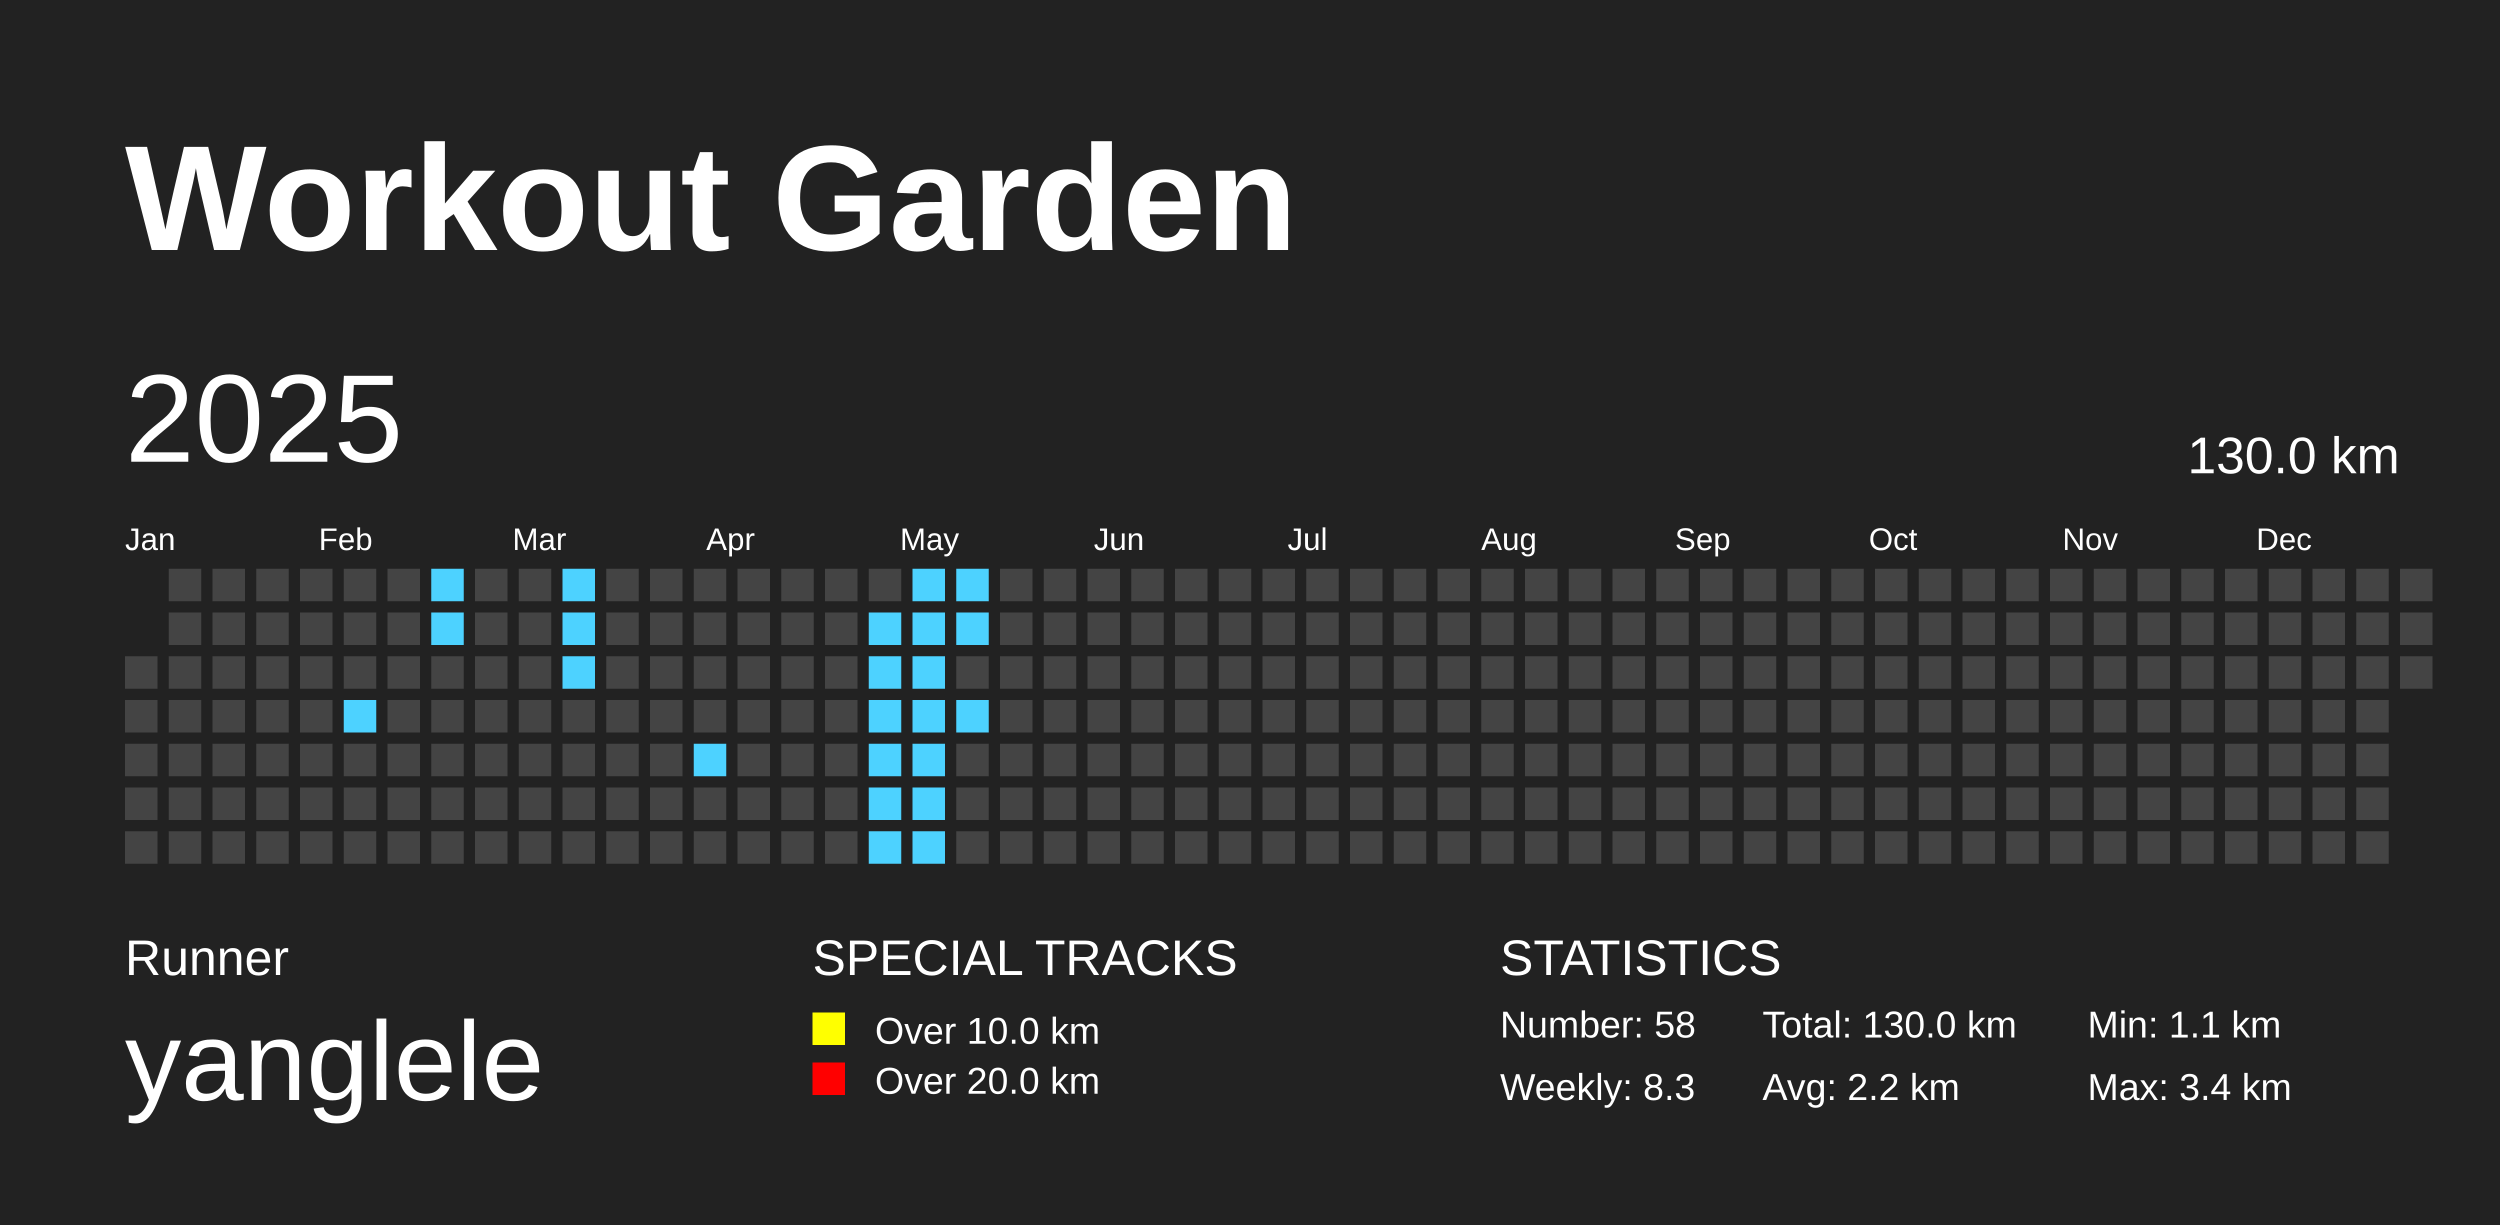
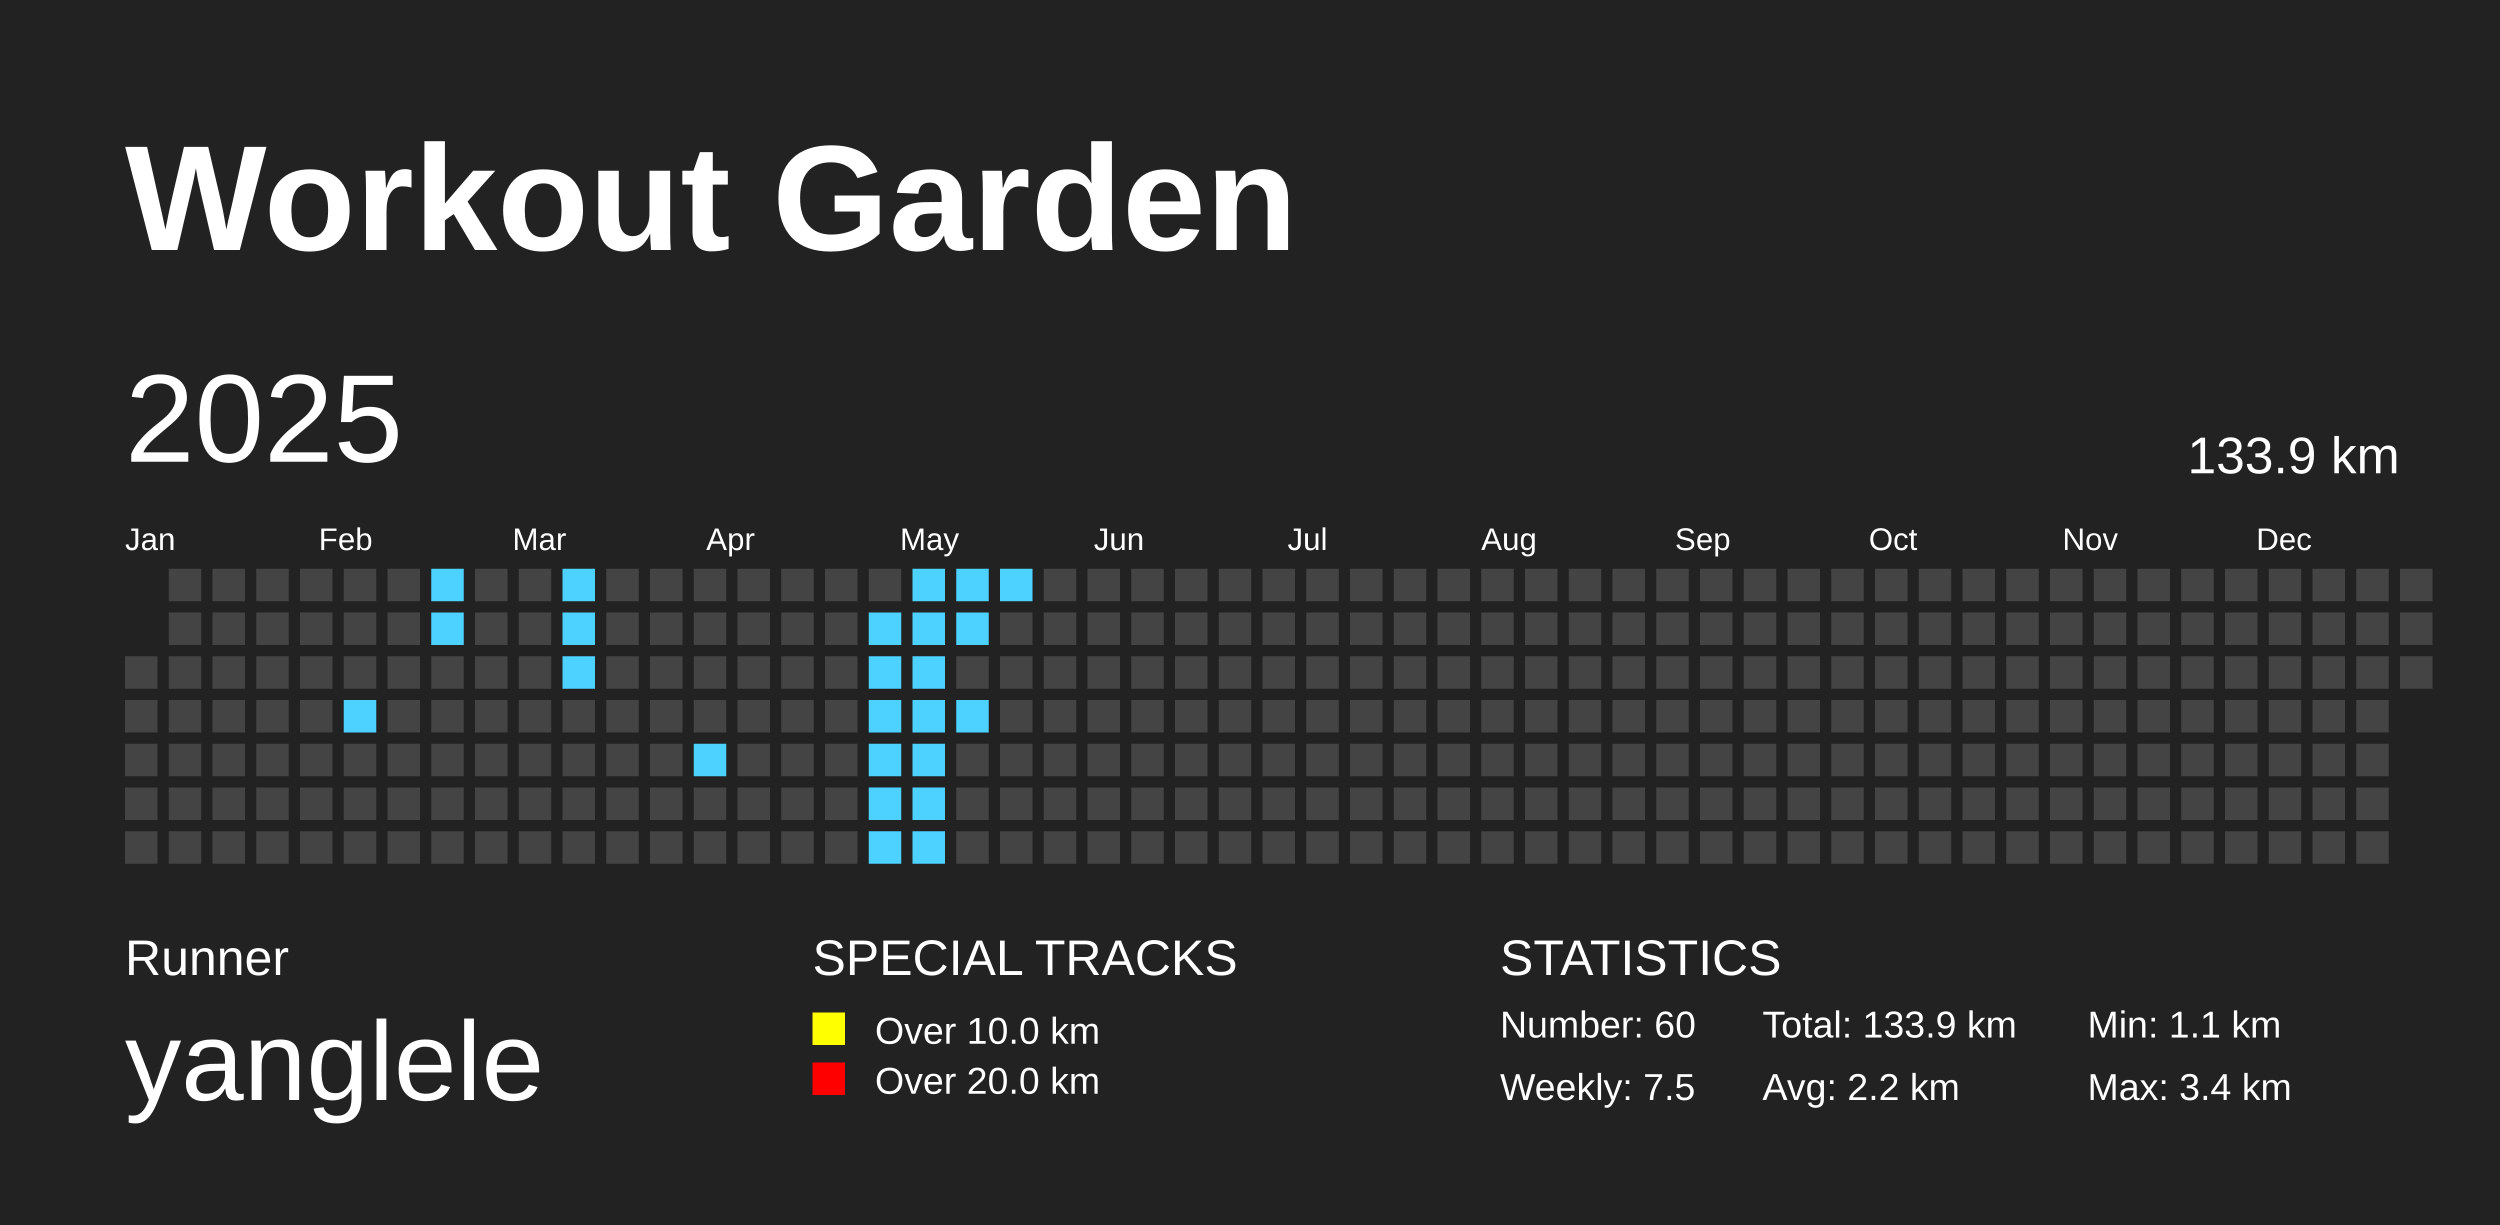
<svg xmlns="http://www.w3.org/2000/svg" baseProfile="full" height="98mm" version="1.1" viewBox="0,0,200,98" width="200mm">
  <defs />
  <rect fill="#222222" height="98" width="200" x="0" y="0" />
  <text fill="#FFFFFF" style="font-size:12px; font-family:Arial; font-weight:bold;" x="10" y="20">Workout Garden</text>
  <text fill="#FFFFFF" style="font-size:4px; font-family:Arial" x="10" y="78">Runner</text>
  <text fill="#FFFFFF" style="font-size:9px; font-family:Arial" x="10" y="88">yanglele</text>
  <text fill="#FFFFFF" style="font-size:4px; font-family:Arial" x="65" y="78">SPECIAL TRACKS</text>
  <rect fill="yellow" height="2.6" width="2.6" x="65" y="81" />
  <text fill="#FFFFFF" style="font-size:3px; font-family:Arial" x="70" y="83.5">Over 10.0 km</text>
  <rect fill="red" height="2.6" width="2.6" x="65" y="85" />
  <text fill="#FFFFFF" style="font-size:3px; font-family:Arial" x="70" y="87.5">Over 20.0 km</text>
  <text fill="#FFFFFF" style="font-size:4px; font-family:Arial" x="120" y="78">STATISTICS</text>
-   <text fill="#FFFFFF" style="font-size:3px; font-family:Arial" x="120" y="83">Number: 58</text>
-   <text fill="#FFFFFF" style="font-size:3px; font-family:Arial" x="120" y="88">Weekly: 8.3</text>
-   <text fill="#FFFFFF" style="font-size:3px; font-family:Arial" x="141" y="83">Total: 130.0 km</text>
+   <text fill="#FFFFFF" style="font-size:3px; font-family:Arial" x="120" y="83">Number: 60</text>
+   <text fill="#FFFFFF" style="font-size:3px; font-family:Arial" x="120" y="88">Weekly: 7.5</text>
+   <text fill="#FFFFFF" style="font-size:3px; font-family:Arial" x="141" y="83">Total: 133.9 km</text>
  <text fill="#FFFFFF" style="font-size:3px; font-family:Arial" x="141" y="88">Avg: 2.2 km</text>
  <text fill="#FFFFFF" style="font-size:3px; font-family:Arial" x="167" y="83">Min: 1.1 km</text>
  <text fill="#FFFFFF" style="font-size:3px; font-family:Arial" x="167" y="88">Max: 3.4 km</text>
  <text dominant-baseline="hanging" fill="#FFFFFF" style="font-size:10.0px; font-family:Arial;" x="10" y="30">2025</text>
-   <text dominant-baseline="hanging" fill="#FFFFFF" style="font-size:4.125px; font-family:Arial;" x="175" y="35">130.0 km</text>
+   <text dominant-baseline="hanging" fill="#FFFFFF" style="font-size:4.125px; font-family:Arial;" x="175" y="35">133.9 km</text>
  <text fill="#FFFFFF" style="font-size:2.5px; font-family:Arial" x="10.0" y="44">Jan</text>
  <text fill="#FFFFFF" style="font-size:2.5px; font-family:Arial" x="25.5" y="44">Feb</text>
  <text fill="#FFFFFF" style="font-size:2.5px; font-family:Arial" x="41.0" y="44">Mar</text>
  <text fill="#FFFFFF" style="font-size:2.5px; font-family:Arial" x="56.5" y="44">Apr</text>
  <text fill="#FFFFFF" style="font-size:2.5px; font-family:Arial" x="72.0" y="44">May</text>
  <text fill="#FFFFFF" style="font-size:2.5px; font-family:Arial" x="87.5" y="44">Jun</text>
  <text fill="#FFFFFF" style="font-size:2.5px; font-family:Arial" x="103.0" y="44">Jul</text>
  <text fill="#FFFFFF" style="font-size:2.5px; font-family:Arial" x="118.5" y="44">Aug</text>
  <text fill="#FFFFFF" style="font-size:2.5px; font-family:Arial" x="134.0" y="44">Sep</text>
  <text fill="#FFFFFF" style="font-size:2.5px; font-family:Arial" x="149.5" y="44">Oct</text>
  <text fill="#FFFFFF" style="font-size:2.5px; font-family:Arial" x="165.0" y="44">Nov</text>
  <text fill="#FFFFFF" style="font-size:2.5px; font-family:Arial" x="180.5" y="44">Dec</text>
  <rect fill="#444444" height="2.6" width="2.6" x="10.0" y="52.5" />
  <rect fill="#444444" height="2.6" width="2.6" x="10.0" y="56.0" />
  <rect fill="#444444" height="2.6" width="2.6" x="10.0" y="59.5" />
  <rect fill="#444444" height="2.6" width="2.6" x="10.0" y="63.0" />
  <rect fill="#444444" height="2.6" width="2.6" x="10.0" y="66.5" />
  <rect fill="#444444" height="2.6" width="2.6" x="13.5" y="45.5" />
  <rect fill="#444444" height="2.6" width="2.6" x="13.5" y="49.0" />
  <rect fill="#444444" height="2.6" width="2.6" x="13.5" y="52.5" />
  <rect fill="#444444" height="2.6" width="2.6" x="13.5" y="56.0" />
  <rect fill="#444444" height="2.6" width="2.6" x="13.5" y="59.5" />
  <rect fill="#444444" height="2.6" width="2.6" x="13.5" y="63.0" />
  <rect fill="#444444" height="2.6" width="2.6" x="13.5" y="66.5" />
  <rect fill="#444444" height="2.6" width="2.6" x="17.0" y="45.5" />
  <rect fill="#444444" height="2.6" width="2.6" x="17.0" y="49.0" />
  <rect fill="#444444" height="2.6" width="2.6" x="17.0" y="52.5" />
  <rect fill="#444444" height="2.6" width="2.6" x="17.0" y="56.0" />
  <rect fill="#444444" height="2.6" width="2.6" x="17.0" y="59.5" />
  <rect fill="#444444" height="2.6" width="2.6" x="17.0" y="63.0" />
  <rect fill="#444444" height="2.6" width="2.6" x="17.0" y="66.5" />
  <rect fill="#444444" height="2.6" width="2.6" x="20.5" y="45.5" />
  <rect fill="#444444" height="2.6" width="2.6" x="20.5" y="49.0" />
  <rect fill="#444444" height="2.6" width="2.6" x="20.5" y="52.5" />
  <rect fill="#444444" height="2.6" width="2.6" x="20.5" y="56.0" />
  <rect fill="#444444" height="2.6" width="2.6" x="20.5" y="59.5" />
  <rect fill="#444444" height="2.6" width="2.6" x="20.5" y="63.0" />
  <rect fill="#444444" height="2.6" width="2.6" x="20.5" y="66.5" />
  <rect fill="#444444" height="2.6" width="2.6" x="24.0" y="45.5" />
  <rect fill="#444444" height="2.6" width="2.6" x="24.0" y="49.0" />
  <rect fill="#444444" height="2.6" width="2.6" x="24.0" y="52.5" />
  <rect fill="#444444" height="2.6" width="2.6" x="24.0" y="56.0" />
  <rect fill="#444444" height="2.6" width="2.6" x="24.0" y="59.5" />
  <rect fill="#444444" height="2.6" width="2.6" x="24.0" y="63.0" />
  <rect fill="#444444" height="2.6" width="2.6" x="24.0" y="66.5" />
  <rect fill="#444444" height="2.6" width="2.6" x="27.5" y="45.5" />
  <rect fill="#444444" height="2.6" width="2.6" x="27.5" y="49.0" />
  <rect fill="#444444" height="2.6" width="2.6" x="27.5" y="52.5" />
  <rect fill="#4DD2FF" height="2.6" width="2.6" x="27.5" y="56.0" />
  <rect fill="#444444" height="2.6" width="2.6" x="27.5" y="59.5" />
  <rect fill="#444444" height="2.6" width="2.6" x="27.5" y="63.0" />
  <rect fill="#444444" height="2.6" width="2.6" x="27.5" y="66.5" />
  <rect fill="#444444" height="2.6" width="2.6" x="31.0" y="45.5" />
  <rect fill="#444444" height="2.6" width="2.6" x="31.0" y="49.0" />
  <rect fill="#444444" height="2.6" width="2.6" x="31.0" y="52.5" />
  <rect fill="#444444" height="2.6" width="2.6" x="31.0" y="56.0" />
  <rect fill="#444444" height="2.6" width="2.6" x="31.0" y="59.5" />
  <rect fill="#444444" height="2.6" width="2.6" x="31.0" y="63.0" />
  <rect fill="#444444" height="2.6" width="2.6" x="31.0" y="66.5" />
  <rect fill="#4DD2FF" height="2.6" width="2.6" x="34.5" y="45.5" />
  <rect fill="#4DD2FF" height="2.6" width="2.6" x="34.5" y="49.0" />
  <rect fill="#444444" height="2.6" width="2.6" x="34.5" y="52.5" />
  <rect fill="#444444" height="2.6" width="2.6" x="34.5" y="56.0" />
  <rect fill="#444444" height="2.6" width="2.6" x="34.5" y="59.5" />
  <rect fill="#444444" height="2.6" width="2.6" x="34.5" y="63.0" />
  <rect fill="#444444" height="2.6" width="2.6" x="34.5" y="66.5" />
  <rect fill="#444444" height="2.6" width="2.6" x="38.0" y="45.5" />
  <rect fill="#444444" height="2.6" width="2.6" x="38.0" y="49.0" />
  <rect fill="#444444" height="2.6" width="2.6" x="38.0" y="52.5" />
  <rect fill="#444444" height="2.6" width="2.6" x="38.0" y="56.0" />
  <rect fill="#444444" height="2.6" width="2.6" x="38.0" y="59.5" />
  <rect fill="#444444" height="2.6" width="2.6" x="38.0" y="63.0" />
  <rect fill="#444444" height="2.6" width="2.6" x="38.0" y="66.5" />
  <rect fill="#444444" height="2.6" width="2.6" x="41.5" y="45.5" />
  <rect fill="#444444" height="2.6" width="2.6" x="41.5" y="49.0" />
  <rect fill="#444444" height="2.6" width="2.6" x="41.5" y="52.5" />
  <rect fill="#444444" height="2.6" width="2.6" x="41.5" y="56.0" />
  <rect fill="#444444" height="2.6" width="2.6" x="41.5" y="59.5" />
  <rect fill="#444444" height="2.6" width="2.6" x="41.5" y="63.0" />
  <rect fill="#444444" height="2.6" width="2.6" x="41.5" y="66.5" />
  <rect fill="#4DD2FF" height="2.6" width="2.6" x="45.0" y="45.5" />
  <rect fill="#4DD2FF" height="2.6" width="2.6" x="45.0" y="49.0" />
  <rect fill="#4DD2FF" height="2.6" width="2.6" x="45.0" y="52.5" />
  <rect fill="#444444" height="2.6" width="2.6" x="45.0" y="56.0" />
  <rect fill="#444444" height="2.6" width="2.6" x="45.0" y="59.5" />
  <rect fill="#444444" height="2.6" width="2.6" x="45.0" y="63.0" />
  <rect fill="#444444" height="2.6" width="2.6" x="45.0" y="66.5" />
  <rect fill="#444444" height="2.6" width="2.6" x="48.5" y="45.5" />
  <rect fill="#444444" height="2.6" width="2.6" x="48.5" y="49.0" />
  <rect fill="#444444" height="2.6" width="2.6" x="48.5" y="52.5" />
  <rect fill="#444444" height="2.6" width="2.6" x="48.5" y="56.0" />
  <rect fill="#444444" height="2.6" width="2.6" x="48.5" y="59.5" />
  <rect fill="#444444" height="2.6" width="2.6" x="48.5" y="63.0" />
  <rect fill="#444444" height="2.6" width="2.6" x="48.5" y="66.5" />
  <rect fill="#444444" height="2.6" width="2.6" x="52.0" y="45.5" />
  <rect fill="#444444" height="2.6" width="2.6" x="52.0" y="49.0" />
  <rect fill="#444444" height="2.6" width="2.6" x="52.0" y="52.5" />
  <rect fill="#444444" height="2.6" width="2.6" x="52.0" y="56.0" />
  <rect fill="#444444" height="2.6" width="2.6" x="52.0" y="59.5" />
  <rect fill="#444444" height="2.6" width="2.6" x="52.0" y="63.0" />
  <rect fill="#444444" height="2.6" width="2.6" x="52.0" y="66.5" />
  <rect fill="#444444" height="2.6" width="2.6" x="55.5" y="45.5" />
  <rect fill="#444444" height="2.6" width="2.6" x="55.5" y="49.0" />
  <rect fill="#444444" height="2.6" width="2.6" x="55.5" y="52.5" />
  <rect fill="#444444" height="2.6" width="2.6" x="55.5" y="56.0" />
  <rect fill="#4DD2FF" height="2.6" width="2.6" x="55.5" y="59.5" />
  <rect fill="#444444" height="2.6" width="2.6" x="55.5" y="63.0" />
  <rect fill="#444444" height="2.6" width="2.6" x="55.5" y="66.5" />
  <rect fill="#444444" height="2.6" width="2.6" x="59.0" y="45.5" />
  <rect fill="#444444" height="2.6" width="2.6" x="59.0" y="49.0" />
  <rect fill="#444444" height="2.6" width="2.6" x="59.0" y="52.5" />
  <rect fill="#444444" height="2.6" width="2.6" x="59.0" y="56.0" />
  <rect fill="#444444" height="2.6" width="2.6" x="59.0" y="59.5" />
  <rect fill="#444444" height="2.6" width="2.6" x="59.0" y="63.0" />
  <rect fill="#444444" height="2.6" width="2.6" x="59.0" y="66.5" />
  <rect fill="#444444" height="2.6" width="2.6" x="62.5" y="45.5" />
  <rect fill="#444444" height="2.6" width="2.6" x="62.5" y="49.0" />
  <rect fill="#444444" height="2.6" width="2.6" x="62.5" y="52.5" />
  <rect fill="#444444" height="2.6" width="2.6" x="62.5" y="56.0" />
  <rect fill="#444444" height="2.6" width="2.6" x="62.5" y="59.5" />
  <rect fill="#444444" height="2.6" width="2.6" x="62.5" y="63.0" />
  <rect fill="#444444" height="2.6" width="2.6" x="62.5" y="66.5" />
  <rect fill="#444444" height="2.6" width="2.6" x="66.0" y="45.5" />
  <rect fill="#444444" height="2.6" width="2.6" x="66.0" y="49.0" />
  <rect fill="#444444" height="2.6" width="2.6" x="66.0" y="52.5" />
  <rect fill="#444444" height="2.6" width="2.6" x="66.0" y="56.0" />
  <rect fill="#444444" height="2.6" width="2.6" x="66.0" y="59.5" />
  <rect fill="#444444" height="2.6" width="2.6" x="66.0" y="63.0" />
  <rect fill="#444444" height="2.6" width="2.6" x="66.0" y="66.5" />
  <rect fill="#444444" height="2.6" width="2.6" x="69.5" y="45.5" />
  <rect fill="#4DD2FF" height="2.6" width="2.6" x="69.5" y="49.0" />
  <rect fill="#4DD2FF" height="2.6" width="2.6" x="69.5" y="52.5" />
  <rect fill="#4DD2FF" height="2.6" width="2.6" x="69.5" y="56.0" />
  <rect fill="#4DD2FF" height="2.6" width="2.6" x="69.5" y="59.5" />
  <rect fill="#4DD2FF" height="2.6" width="2.6" x="69.5" y="63.0" />
  <rect fill="#4DD2FF" height="2.6" width="2.6" x="69.5" y="66.5" />
  <rect fill="#4DD2FF" height="2.6" width="2.6" x="73.0" y="45.5" />
  <rect fill="#4DD2FF" height="2.6" width="2.6" x="73.0" y="49.0" />
  <rect fill="#4DD2FF" height="2.6" width="2.6" x="73.0" y="52.5" />
  <rect fill="#4DD2FF" height="2.6" width="2.6" x="73.0" y="56.0" />
  <rect fill="#4DD2FF" height="2.6" width="2.6" x="73.0" y="59.5" />
  <rect fill="#4DD2FF" height="2.6" width="2.6" x="73.0" y="63.0" />
  <rect fill="#4DD2FF" height="2.6" width="2.6" x="73.0" y="66.5" />
  <rect fill="#4DD2FF" height="2.6" width="2.6" x="76.5" y="45.5" />
  <rect fill="#4DD2FF" height="2.6" width="2.6" x="76.5" y="49.0" />
  <rect fill="#444444" height="2.6" width="2.6" x="76.5" y="52.5" />
  <rect fill="#4DD2FF" height="2.6" width="2.6" x="76.5" y="56.0" />
  <rect fill="#444444" height="2.6" width="2.6" x="76.5" y="59.5" />
  <rect fill="#444444" height="2.6" width="2.6" x="76.5" y="63.0" />
  <rect fill="#444444" height="2.6" width="2.6" x="76.5" y="66.5" />
-   <rect fill="#444444" height="2.6" width="2.6" x="80.0" y="45.5" />
+   <rect fill="#4DD2FF" height="2.6" width="2.6" x="80.0" y="45.5" />
  <rect fill="#444444" height="2.6" width="2.6" x="80.0" y="49.0" />
  <rect fill="#444444" height="2.6" width="2.6" x="80.0" y="52.5" />
  <rect fill="#444444" height="2.6" width="2.6" x="80.0" y="56.0" />
  <rect fill="#444444" height="2.6" width="2.6" x="80.0" y="59.5" />
  <rect fill="#444444" height="2.6" width="2.6" x="80.0" y="63.0" />
  <rect fill="#444444" height="2.6" width="2.6" x="80.0" y="66.5" />
  <rect fill="#444444" height="2.6" width="2.6" x="83.5" y="45.5" />
  <rect fill="#444444" height="2.6" width="2.6" x="83.5" y="49.0" />
  <rect fill="#444444" height="2.6" width="2.6" x="83.5" y="52.5" />
  <rect fill="#444444" height="2.6" width="2.6" x="83.5" y="56.0" />
  <rect fill="#444444" height="2.6" width="2.6" x="83.5" y="59.5" />
  <rect fill="#444444" height="2.6" width="2.6" x="83.5" y="63.0" />
  <rect fill="#444444" height="2.6" width="2.6" x="83.5" y="66.5" />
  <rect fill="#444444" height="2.6" width="2.6" x="87.0" y="45.5" />
  <rect fill="#444444" height="2.6" width="2.6" x="87.0" y="49.0" />
  <rect fill="#444444" height="2.6" width="2.6" x="87.0" y="52.5" />
  <rect fill="#444444" height="2.6" width="2.6" x="87.0" y="56.0" />
  <rect fill="#444444" height="2.6" width="2.6" x="87.0" y="59.5" />
  <rect fill="#444444" height="2.6" width="2.6" x="87.0" y="63.0" />
  <rect fill="#444444" height="2.6" width="2.6" x="87.0" y="66.5" />
  <rect fill="#444444" height="2.6" width="2.6" x="90.5" y="45.5" />
  <rect fill="#444444" height="2.6" width="2.6" x="90.5" y="49.0" />
  <rect fill="#444444" height="2.6" width="2.6" x="90.5" y="52.5" />
  <rect fill="#444444" height="2.6" width="2.6" x="90.5" y="56.0" />
  <rect fill="#444444" height="2.6" width="2.6" x="90.5" y="59.5" />
  <rect fill="#444444" height="2.6" width="2.6" x="90.5" y="63.0" />
  <rect fill="#444444" height="2.6" width="2.6" x="90.5" y="66.5" />
  <rect fill="#444444" height="2.6" width="2.6" x="94.0" y="45.5" />
  <rect fill="#444444" height="2.6" width="2.6" x="94.0" y="49.0" />
  <rect fill="#444444" height="2.6" width="2.6" x="94.0" y="52.5" />
  <rect fill="#444444" height="2.6" width="2.6" x="94.0" y="56.0" />
  <rect fill="#444444" height="2.6" width="2.6" x="94.0" y="59.5" />
  <rect fill="#444444" height="2.6" width="2.6" x="94.0" y="63.0" />
  <rect fill="#444444" height="2.6" width="2.6" x="94.0" y="66.5" />
  <rect fill="#444444" height="2.6" width="2.6" x="97.5" y="45.5" />
  <rect fill="#444444" height="2.6" width="2.6" x="97.5" y="49.0" />
  <rect fill="#444444" height="2.6" width="2.6" x="97.5" y="52.5" />
  <rect fill="#444444" height="2.6" width="2.6" x="97.5" y="56.0" />
  <rect fill="#444444" height="2.6" width="2.6" x="97.5" y="59.5" />
  <rect fill="#444444" height="2.6" width="2.6" x="97.5" y="63.0" />
  <rect fill="#444444" height="2.6" width="2.6" x="97.5" y="66.5" />
  <rect fill="#444444" height="2.6" width="2.6" x="101.0" y="45.5" />
  <rect fill="#444444" height="2.6" width="2.6" x="101.0" y="49.0" />
  <rect fill="#444444" height="2.6" width="2.6" x="101.0" y="52.5" />
  <rect fill="#444444" height="2.6" width="2.6" x="101.0" y="56.0" />
  <rect fill="#444444" height="2.6" width="2.6" x="101.0" y="59.5" />
  <rect fill="#444444" height="2.6" width="2.6" x="101.0" y="63.0" />
  <rect fill="#444444" height="2.6" width="2.6" x="101.0" y="66.5" />
  <rect fill="#444444" height="2.6" width="2.6" x="104.5" y="45.5" />
  <rect fill="#444444" height="2.6" width="2.6" x="104.5" y="49.0" />
  <rect fill="#444444" height="2.6" width="2.6" x="104.5" y="52.5" />
  <rect fill="#444444" height="2.6" width="2.6" x="104.5" y="56.0" />
  <rect fill="#444444" height="2.6" width="2.6" x="104.5" y="59.5" />
  <rect fill="#444444" height="2.6" width="2.6" x="104.5" y="63.0" />
  <rect fill="#444444" height="2.6" width="2.6" x="104.5" y="66.5" />
  <rect fill="#444444" height="2.6" width="2.6" x="108.0" y="45.5" />
  <rect fill="#444444" height="2.6" width="2.6" x="108.0" y="49.0" />
  <rect fill="#444444" height="2.6" width="2.6" x="108.0" y="52.5" />
  <rect fill="#444444" height="2.6" width="2.6" x="108.0" y="56.0" />
  <rect fill="#444444" height="2.6" width="2.6" x="108.0" y="59.5" />
  <rect fill="#444444" height="2.6" width="2.6" x="108.0" y="63.0" />
  <rect fill="#444444" height="2.6" width="2.6" x="108.0" y="66.5" />
  <rect fill="#444444" height="2.6" width="2.6" x="111.5" y="45.5" />
  <rect fill="#444444" height="2.6" width="2.6" x="111.5" y="49.0" />
  <rect fill="#444444" height="2.6" width="2.6" x="111.5" y="52.5" />
  <rect fill="#444444" height="2.6" width="2.6" x="111.5" y="56.0" />
  <rect fill="#444444" height="2.6" width="2.6" x="111.5" y="59.5" />
  <rect fill="#444444" height="2.6" width="2.6" x="111.5" y="63.0" />
  <rect fill="#444444" height="2.6" width="2.6" x="111.5" y="66.5" />
  <rect fill="#444444" height="2.6" width="2.6" x="115.0" y="45.5" />
  <rect fill="#444444" height="2.6" width="2.6" x="115.0" y="49.0" />
  <rect fill="#444444" height="2.6" width="2.6" x="115.0" y="52.5" />
  <rect fill="#444444" height="2.6" width="2.6" x="115.0" y="56.0" />
  <rect fill="#444444" height="2.6" width="2.6" x="115.0" y="59.5" />
  <rect fill="#444444" height="2.6" width="2.6" x="115.0" y="63.0" />
  <rect fill="#444444" height="2.6" width="2.6" x="115.0" y="66.5" />
  <rect fill="#444444" height="2.6" width="2.6" x="118.5" y="45.5" />
  <rect fill="#444444" height="2.6" width="2.6" x="118.5" y="49.0" />
  <rect fill="#444444" height="2.6" width="2.6" x="118.5" y="52.5" />
  <rect fill="#444444" height="2.6" width="2.6" x="118.5" y="56.0" />
  <rect fill="#444444" height="2.6" width="2.6" x="118.5" y="59.5" />
  <rect fill="#444444" height="2.6" width="2.6" x="118.5" y="63.0" />
  <rect fill="#444444" height="2.6" width="2.6" x="118.5" y="66.5" />
  <rect fill="#444444" height="2.6" width="2.6" x="122.0" y="45.5" />
  <rect fill="#444444" height="2.6" width="2.6" x="122.0" y="49.0" />
  <rect fill="#444444" height="2.6" width="2.6" x="122.0" y="52.5" />
  <rect fill="#444444" height="2.6" width="2.6" x="122.0" y="56.0" />
  <rect fill="#444444" height="2.6" width="2.6" x="122.0" y="59.5" />
  <rect fill="#444444" height="2.6" width="2.6" x="122.0" y="63.0" />
  <rect fill="#444444" height="2.6" width="2.6" x="122.0" y="66.5" />
  <rect fill="#444444" height="2.6" width="2.6" x="125.5" y="45.5" />
  <rect fill="#444444" height="2.6" width="2.6" x="125.5" y="49.0" />
  <rect fill="#444444" height="2.6" width="2.6" x="125.5" y="52.5" />
  <rect fill="#444444" height="2.6" width="2.6" x="125.5" y="56.0" />
  <rect fill="#444444" height="2.6" width="2.6" x="125.5" y="59.5" />
  <rect fill="#444444" height="2.6" width="2.6" x="125.5" y="63.0" />
  <rect fill="#444444" height="2.6" width="2.6" x="125.5" y="66.5" />
  <rect fill="#444444" height="2.6" width="2.6" x="129.0" y="45.5" />
  <rect fill="#444444" height="2.6" width="2.6" x="129.0" y="49.0" />
  <rect fill="#444444" height="2.6" width="2.6" x="129.0" y="52.5" />
  <rect fill="#444444" height="2.6" width="2.6" x="129.0" y="56.0" />
  <rect fill="#444444" height="2.6" width="2.6" x="129.0" y="59.5" />
  <rect fill="#444444" height="2.6" width="2.6" x="129.0" y="63.0" />
  <rect fill="#444444" height="2.6" width="2.6" x="129.0" y="66.5" />
  <rect fill="#444444" height="2.6" width="2.6" x="132.5" y="45.5" />
  <rect fill="#444444" height="2.6" width="2.6" x="132.5" y="49.0" />
  <rect fill="#444444" height="2.6" width="2.6" x="132.5" y="52.5" />
  <rect fill="#444444" height="2.6" width="2.6" x="132.5" y="56.0" />
  <rect fill="#444444" height="2.6" width="2.6" x="132.5" y="59.5" />
  <rect fill="#444444" height="2.6" width="2.6" x="132.5" y="63.0" />
  <rect fill="#444444" height="2.6" width="2.6" x="132.5" y="66.5" />
  <rect fill="#444444" height="2.6" width="2.6" x="136.0" y="45.5" />
  <rect fill="#444444" height="2.6" width="2.6" x="136.0" y="49.0" />
  <rect fill="#444444" height="2.6" width="2.6" x="136.0" y="52.5" />
  <rect fill="#444444" height="2.6" width="2.6" x="136.0" y="56.0" />
  <rect fill="#444444" height="2.6" width="2.6" x="136.0" y="59.5" />
  <rect fill="#444444" height="2.6" width="2.6" x="136.0" y="63.0" />
  <rect fill="#444444" height="2.6" width="2.6" x="136.0" y="66.5" />
  <rect fill="#444444" height="2.6" width="2.6" x="139.5" y="45.5" />
  <rect fill="#444444" height="2.6" width="2.6" x="139.5" y="49.0" />
  <rect fill="#444444" height="2.6" width="2.6" x="139.5" y="52.5" />
  <rect fill="#444444" height="2.6" width="2.6" x="139.5" y="56.0" />
  <rect fill="#444444" height="2.6" width="2.6" x="139.5" y="59.5" />
  <rect fill="#444444" height="2.6" width="2.6" x="139.5" y="63.0" />
  <rect fill="#444444" height="2.6" width="2.6" x="139.5" y="66.5" />
  <rect fill="#444444" height="2.6" width="2.6" x="143.0" y="45.5" />
  <rect fill="#444444" height="2.6" width="2.6" x="143.0" y="49.0" />
  <rect fill="#444444" height="2.6" width="2.6" x="143.0" y="52.5" />
  <rect fill="#444444" height="2.6" width="2.6" x="143.0" y="56.0" />
  <rect fill="#444444" height="2.6" width="2.6" x="143.0" y="59.5" />
  <rect fill="#444444" height="2.6" width="2.6" x="143.0" y="63.0" />
  <rect fill="#444444" height="2.6" width="2.6" x="143.0" y="66.5" />
  <rect fill="#444444" height="2.6" width="2.6" x="146.5" y="45.5" />
  <rect fill="#444444" height="2.6" width="2.6" x="146.5" y="49.0" />
  <rect fill="#444444" height="2.6" width="2.6" x="146.5" y="52.5" />
  <rect fill="#444444" height="2.6" width="2.6" x="146.5" y="56.0" />
  <rect fill="#444444" height="2.6" width="2.6" x="146.5" y="59.5" />
  <rect fill="#444444" height="2.6" width="2.6" x="146.5" y="63.0" />
  <rect fill="#444444" height="2.6" width="2.6" x="146.5" y="66.5" />
  <rect fill="#444444" height="2.6" width="2.6" x="150.0" y="45.5" />
  <rect fill="#444444" height="2.6" width="2.6" x="150.0" y="49.0" />
  <rect fill="#444444" height="2.6" width="2.6" x="150.0" y="52.5" />
  <rect fill="#444444" height="2.6" width="2.6" x="150.0" y="56.0" />
  <rect fill="#444444" height="2.6" width="2.6" x="150.0" y="59.5" />
  <rect fill="#444444" height="2.6" width="2.6" x="150.0" y="63.0" />
  <rect fill="#444444" height="2.6" width="2.6" x="150.0" y="66.5" />
  <rect fill="#444444" height="2.6" width="2.6" x="153.5" y="45.5" />
  <rect fill="#444444" height="2.6" width="2.6" x="153.5" y="49.0" />
  <rect fill="#444444" height="2.6" width="2.6" x="153.5" y="52.5" />
  <rect fill="#444444" height="2.6" width="2.6" x="153.5" y="56.0" />
  <rect fill="#444444" height="2.6" width="2.6" x="153.5" y="59.5" />
  <rect fill="#444444" height="2.6" width="2.6" x="153.5" y="63.0" />
  <rect fill="#444444" height="2.6" width="2.6" x="153.5" y="66.5" />
  <rect fill="#444444" height="2.6" width="2.6" x="157.0" y="45.5" />
  <rect fill="#444444" height="2.6" width="2.6" x="157.0" y="49.0" />
  <rect fill="#444444" height="2.6" width="2.6" x="157.0" y="52.5" />
  <rect fill="#444444" height="2.6" width="2.6" x="157.0" y="56.0" />
  <rect fill="#444444" height="2.6" width="2.6" x="157.0" y="59.5" />
  <rect fill="#444444" height="2.6" width="2.6" x="157.0" y="63.0" />
  <rect fill="#444444" height="2.6" width="2.6" x="157.0" y="66.5" />
  <rect fill="#444444" height="2.6" width="2.6" x="160.5" y="45.5" />
  <rect fill="#444444" height="2.6" width="2.6" x="160.5" y="49.0" />
  <rect fill="#444444" height="2.6" width="2.6" x="160.5" y="52.5" />
  <rect fill="#444444" height="2.6" width="2.6" x="160.5" y="56.0" />
  <rect fill="#444444" height="2.6" width="2.6" x="160.5" y="59.5" />
  <rect fill="#444444" height="2.6" width="2.6" x="160.5" y="63.0" />
  <rect fill="#444444" height="2.6" width="2.6" x="160.5" y="66.5" />
  <rect fill="#444444" height="2.6" width="2.6" x="164.0" y="45.5" />
  <rect fill="#444444" height="2.6" width="2.6" x="164.0" y="49.0" />
  <rect fill="#444444" height="2.6" width="2.6" x="164.0" y="52.5" />
  <rect fill="#444444" height="2.6" width="2.6" x="164.0" y="56.0" />
  <rect fill="#444444" height="2.6" width="2.6" x="164.0" y="59.5" />
  <rect fill="#444444" height="2.6" width="2.6" x="164.0" y="63.0" />
  <rect fill="#444444" height="2.6" width="2.6" x="164.0" y="66.5" />
  <rect fill="#444444" height="2.6" width="2.6" x="167.5" y="45.5" />
  <rect fill="#444444" height="2.6" width="2.6" x="167.5" y="49.0" />
  <rect fill="#444444" height="2.6" width="2.6" x="167.5" y="52.5" />
  <rect fill="#444444" height="2.6" width="2.6" x="167.5" y="56.0" />
  <rect fill="#444444" height="2.6" width="2.6" x="167.5" y="59.5" />
  <rect fill="#444444" height="2.6" width="2.6" x="167.5" y="63.0" />
  <rect fill="#444444" height="2.6" width="2.6" x="167.5" y="66.5" />
  <rect fill="#444444" height="2.6" width="2.6" x="171.0" y="45.5" />
  <rect fill="#444444" height="2.6" width="2.6" x="171.0" y="49.0" />
  <rect fill="#444444" height="2.6" width="2.6" x="171.0" y="52.5" />
  <rect fill="#444444" height="2.6" width="2.6" x="171.0" y="56.0" />
  <rect fill="#444444" height="2.6" width="2.6" x="171.0" y="59.5" />
  <rect fill="#444444" height="2.6" width="2.6" x="171.0" y="63.0" />
  <rect fill="#444444" height="2.6" width="2.6" x="171.0" y="66.5" />
  <rect fill="#444444" height="2.6" width="2.6" x="174.5" y="45.5" />
  <rect fill="#444444" height="2.6" width="2.6" x="174.5" y="49.0" />
  <rect fill="#444444" height="2.6" width="2.6" x="174.5" y="52.5" />
  <rect fill="#444444" height="2.6" width="2.6" x="174.5" y="56.0" />
  <rect fill="#444444" height="2.6" width="2.6" x="174.5" y="59.5" />
  <rect fill="#444444" height="2.6" width="2.6" x="174.5" y="63.0" />
  <rect fill="#444444" height="2.6" width="2.6" x="174.5" y="66.5" />
  <rect fill="#444444" height="2.6" width="2.6" x="178.0" y="45.5" />
  <rect fill="#444444" height="2.6" width="2.6" x="178.0" y="49.0" />
  <rect fill="#444444" height="2.6" width="2.6" x="178.0" y="52.5" />
  <rect fill="#444444" height="2.6" width="2.6" x="178.0" y="56.0" />
  <rect fill="#444444" height="2.6" width="2.6" x="178.0" y="59.5" />
  <rect fill="#444444" height="2.6" width="2.6" x="178.0" y="63.0" />
  <rect fill="#444444" height="2.6" width="2.6" x="178.0" y="66.5" />
  <rect fill="#444444" height="2.6" width="2.6" x="181.5" y="45.5" />
  <rect fill="#444444" height="2.6" width="2.6" x="181.5" y="49.0" />
  <rect fill="#444444" height="2.6" width="2.6" x="181.5" y="52.5" />
  <rect fill="#444444" height="2.6" width="2.6" x="181.5" y="56.0" />
  <rect fill="#444444" height="2.6" width="2.6" x="181.5" y="59.5" />
  <rect fill="#444444" height="2.6" width="2.6" x="181.5" y="63.0" />
  <rect fill="#444444" height="2.6" width="2.6" x="181.5" y="66.5" />
  <rect fill="#444444" height="2.6" width="2.6" x="185.0" y="45.5" />
  <rect fill="#444444" height="2.6" width="2.6" x="185.0" y="49.0" />
  <rect fill="#444444" height="2.6" width="2.6" x="185.0" y="52.5" />
  <rect fill="#444444" height="2.6" width="2.6" x="185.0" y="56.0" />
  <rect fill="#444444" height="2.6" width="2.6" x="185.0" y="59.5" />
  <rect fill="#444444" height="2.6" width="2.6" x="185.0" y="63.0" />
  <rect fill="#444444" height="2.6" width="2.6" x="185.0" y="66.5" />
  <rect fill="#444444" height="2.6" width="2.6" x="188.5" y="45.5" />
  <rect fill="#444444" height="2.6" width="2.6" x="188.5" y="49.0" />
  <rect fill="#444444" height="2.6" width="2.6" x="188.5" y="52.5" />
  <rect fill="#444444" height="2.6" width="2.6" x="188.5" y="56.0" />
  <rect fill="#444444" height="2.6" width="2.6" x="188.5" y="59.5" />
  <rect fill="#444444" height="2.6" width="2.6" x="188.5" y="63.0" />
  <rect fill="#444444" height="2.6" width="2.6" x="188.5" y="66.5" />
  <rect fill="#444444" height="2.6" width="2.6" x="192.0" y="45.5" />
  <rect fill="#444444" height="2.6" width="2.6" x="192.0" y="49.0" />
  <rect fill="#444444" height="2.6" width="2.6" x="192.0" y="52.5" />
</svg>
